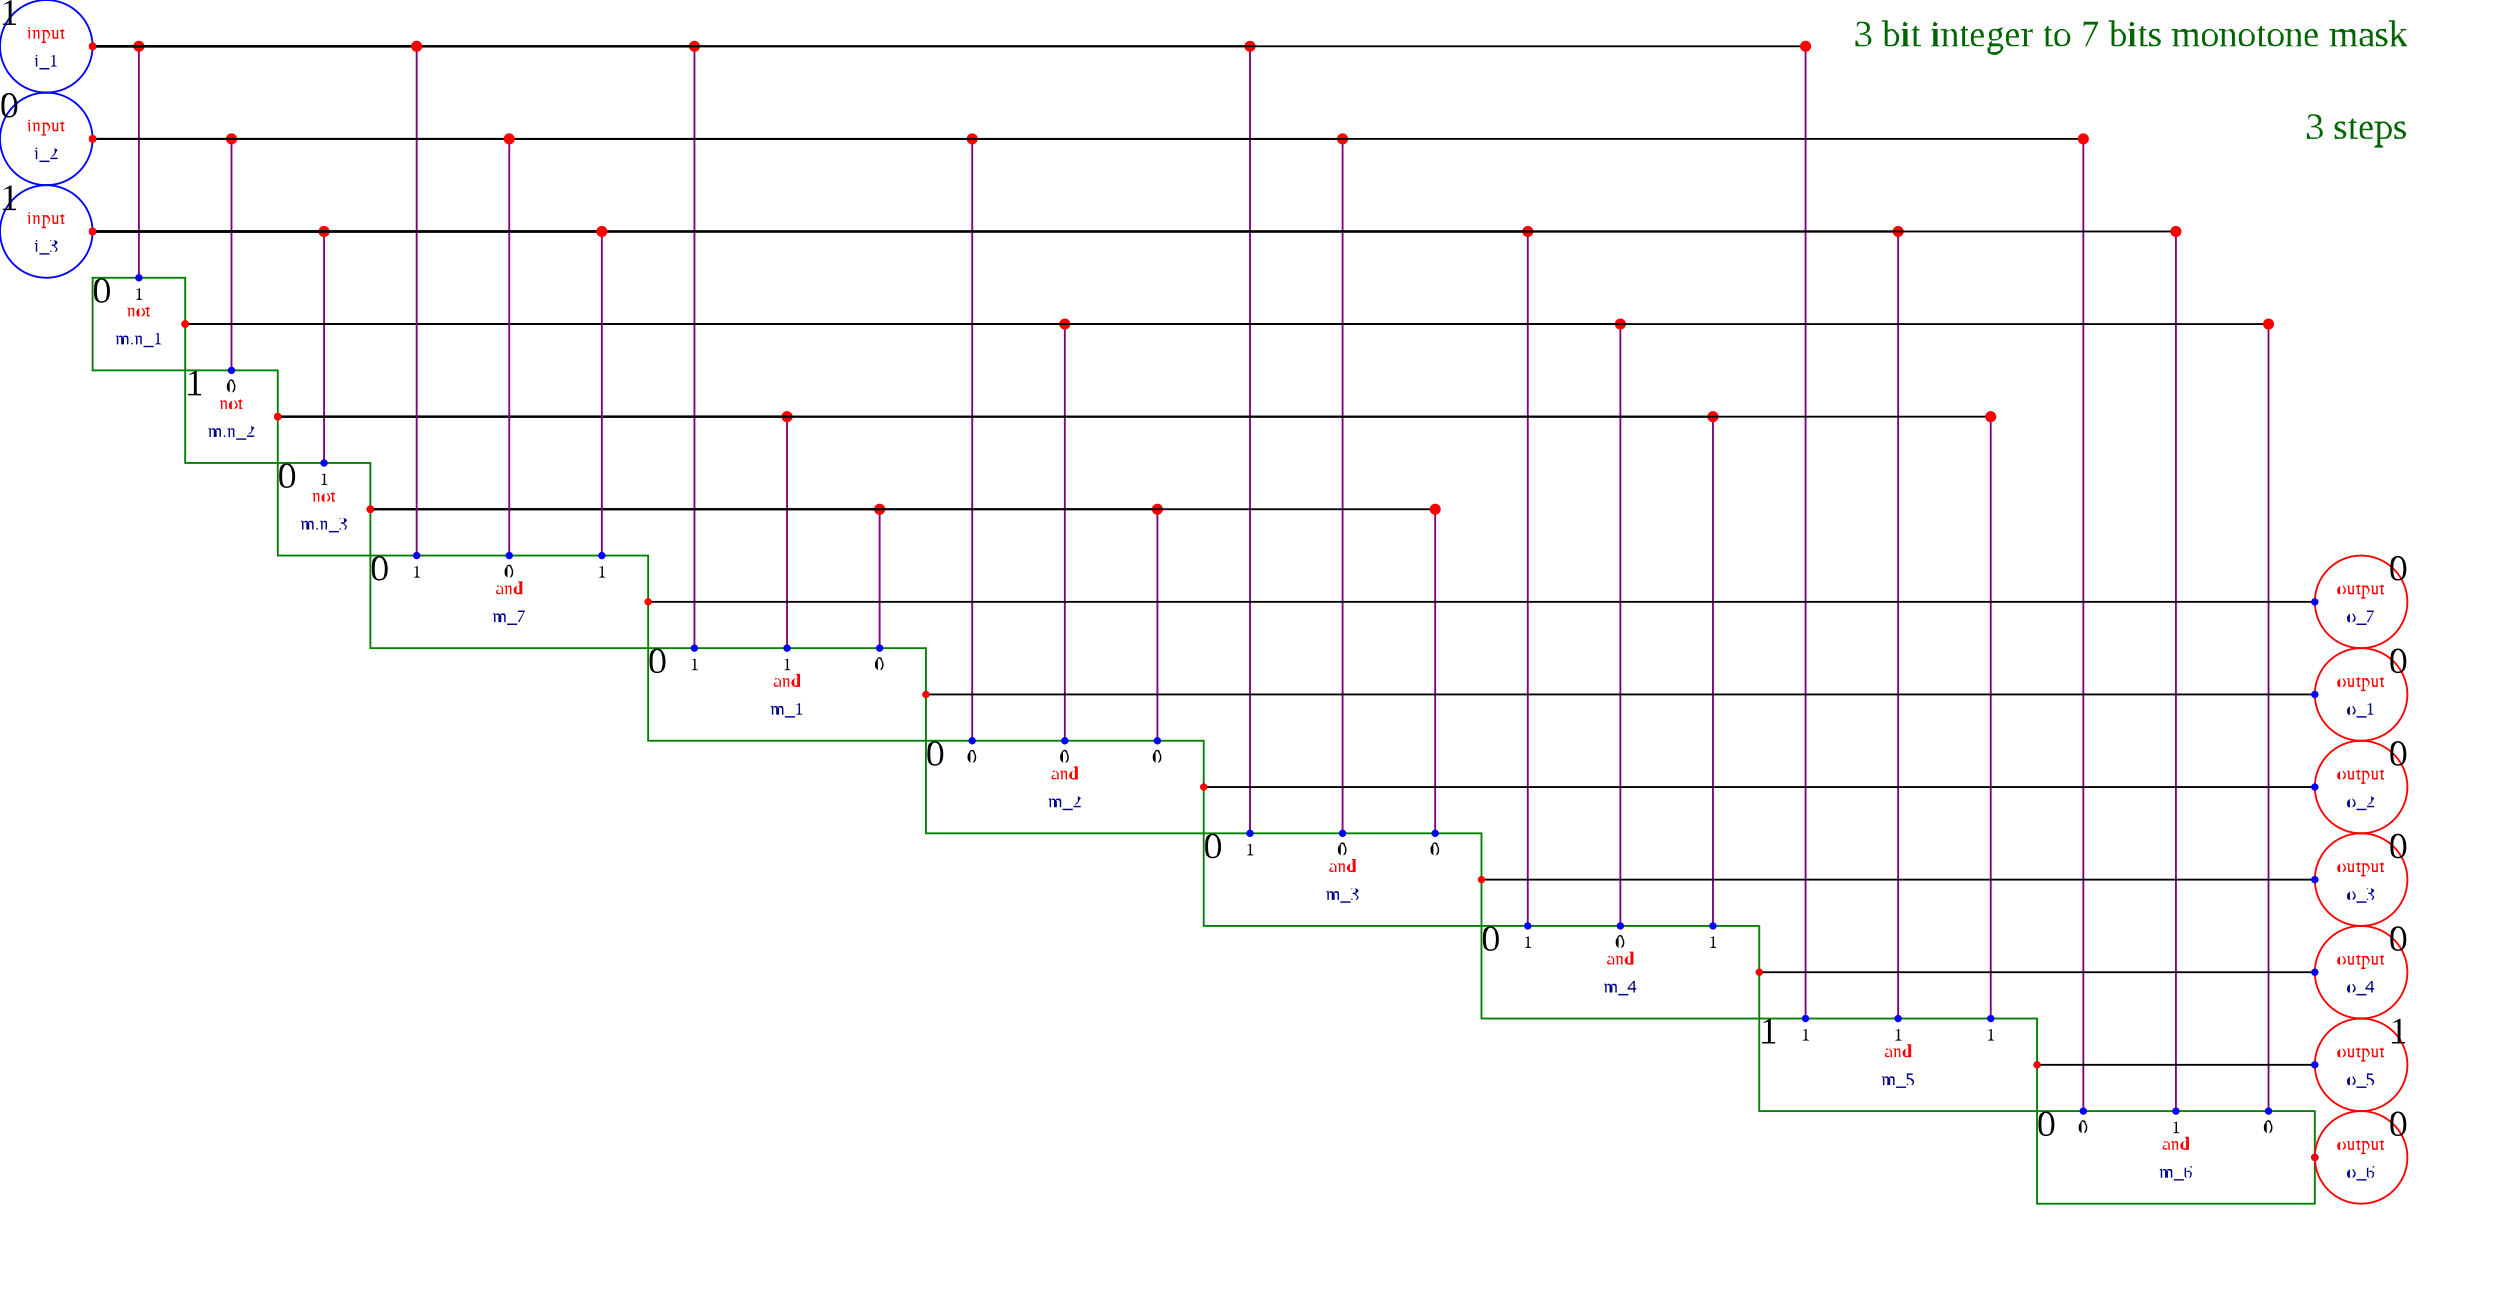
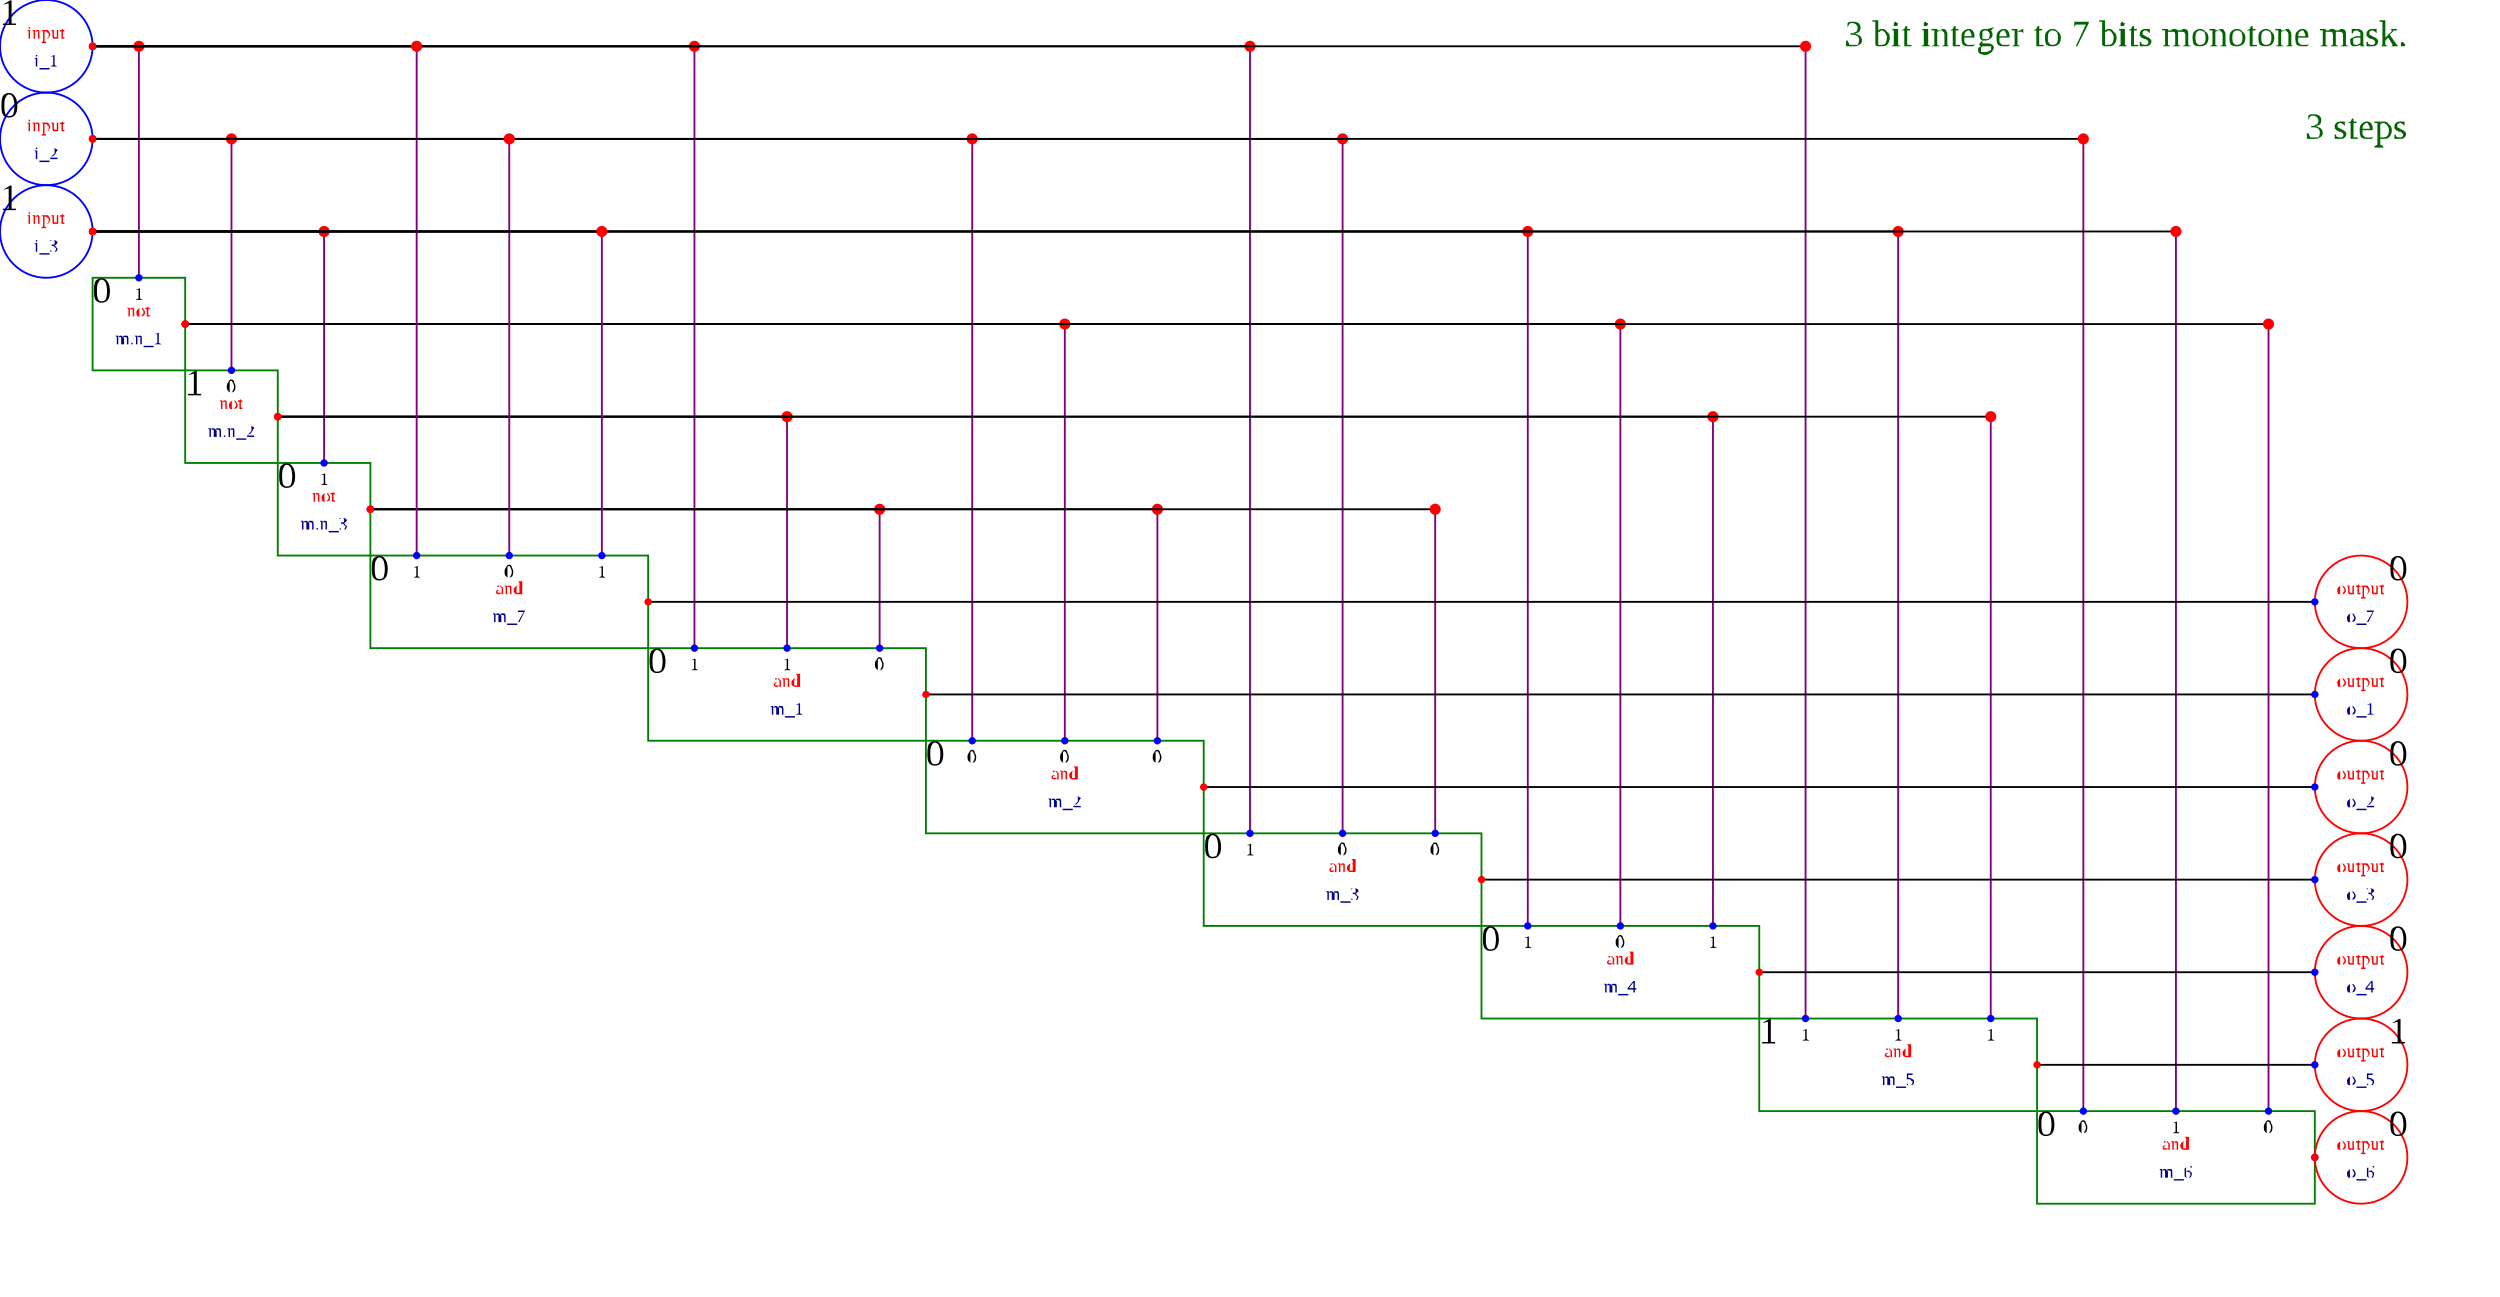
<svg xmlns="http://www.w3.org/2000/svg" height="100%" viewBox="0 0 27 14" width="100%">
-   <text fill="darkGreen" font-size="0.4" stroke-width="0.04" text-anchor="end" x="26" y="0.5">3 bit integer to 7 bits monotone mask</text>
+   <text fill="darkGreen" font-size="0.4" stroke-width="0.04" text-anchor="end" x="26" y="0.5">3 bit integer to 7 bits monotone mask.
+ </text>
  <text fill="darkGreen" font-size="0.4" stroke-width="0.04" text-anchor="end" x="26" y="1.5">3 steps</text>
  <circle cx="0.5" cy="0.5" fill="transparent" font-size="0.2" r="0.5" stroke="blue" stroke-width="0.02" />
  <text dominant-baseline="hanging" fill="black" font-size="0.4" stroke-width="0.04" text-anchor="start" x="0" y="0">1</text>
  <text dominant-baseline="auto" fill="red" font-size="0.2" stroke-width="0.02" text-anchor="middle" x="0.5" y="0.417">input</text>
  <text dominant-baseline="hanging" fill="darkblue" font-size="0.2" stroke-width="0.02" text-anchor="middle" x="0.5" y="0.583">i_1</text>
  <circle cx="0.5" cy="1.5" fill="transparent" font-size="0.2" r="0.5" stroke="blue" stroke-width="0.02" />
  <text dominant-baseline="hanging" fill="black" font-size="0.4" stroke-width="0.04" text-anchor="start" x="0" y="1">0</text>
  <text dominant-baseline="auto" fill="red" font-size="0.2" stroke-width="0.02" text-anchor="middle" x="0.5" y="1.417">input</text>
  <text dominant-baseline="hanging" fill="darkblue" font-size="0.2" stroke-width="0.02" text-anchor="middle" x="0.5" y="1.583">i_2</text>
  <circle cx="0.5" cy="2.5" fill="transparent" font-size="0.2" r="0.5" stroke="blue" stroke-width="0.02" />
  <text dominant-baseline="hanging" fill="black" font-size="0.4" stroke-width="0.04" text-anchor="start" x="0" y="2">1</text>
  <text dominant-baseline="auto" fill="red" font-size="0.2" stroke-width="0.02" text-anchor="middle" x="0.5" y="2.417">input</text>
  <text dominant-baseline="hanging" fill="darkblue" font-size="0.2" stroke-width="0.02" text-anchor="middle" x="0.5" y="2.583">i_3</text>
  <rect fill="transparent" font-size="0.2" height="1" stroke="green" stroke-width="0.02" width="1" x="1" y="3" />
  <text dominant-baseline="hanging" fill="black" font-size="0.4" stroke-width="0.04" text-anchor="start" x="1" y="3">0</text>
  <text dominant-baseline="auto" fill="red" font-size="0.2" stroke-width="0.02" text-anchor="middle" x="1.5" y="3.417">not</text>
  <text dominant-baseline="hanging" fill="darkblue" font-size="0.2" stroke-width="0.02" text-anchor="middle" x="1.5" y="3.583">m.n_1</text>
  <line font-size="0.2" stroke="black" stroke-width="0.02" x1="1" x2="1.5" y1="0.5" y2="0.5" />
  <line font-size="0.2" stroke="purple" stroke-width="0.02" x1="1.5" x2="1.5" y1="0.5" y2="3" />
  <circle cx="1.5" cy="0.5" fill="red" font-size="0.2" r="0.06" stroke-width="0.02" />
  <circle cx="1.5" cy="3" fill="blue" font-size="0.2" r="0.04" stroke-width="0.02" />
  <circle cx="1" cy="0.5" fill="red" font-size="0.2" r="0.04" stroke-width="0.02" />
  <text dominant-baseline="hanging" fill="black" font-size="0.2" stroke-width="0.02" text-anchor="middle" x="1.5" y="3.1">1</text>
  <rect fill="transparent" font-size="0.2" height="1" stroke="green" stroke-width="0.02" width="1" x="2" y="4" />
  <text dominant-baseline="hanging" fill="black" font-size="0.4" stroke-width="0.04" text-anchor="start" x="2" y="4">1</text>
  <text dominant-baseline="auto" fill="red" font-size="0.2" stroke-width="0.02" text-anchor="middle" x="2.5" y="4.417">not</text>
  <text dominant-baseline="hanging" fill="darkblue" font-size="0.2" stroke-width="0.02" text-anchor="middle" x="2.5" y="4.583">m.n_2</text>
  <line font-size="0.2" stroke="black" stroke-width="0.02" x1="1" x2="2.5" y1="1.5" y2="1.5" />
  <line font-size="0.2" stroke="purple" stroke-width="0.02" x1="2.5" x2="2.5" y1="1.5" y2="4" />
  <circle cx="2.5" cy="1.5" fill="red" font-size="0.2" r="0.06" stroke-width="0.02" />
  <circle cx="2.5" cy="4" fill="blue" font-size="0.2" r="0.04" stroke-width="0.02" />
  <circle cx="1" cy="1.5" fill="red" font-size="0.2" r="0.04" stroke-width="0.02" />
  <text dominant-baseline="hanging" fill="black" font-size="0.2" stroke-width="0.02" text-anchor="middle" x="2.5" y="4.1">0</text>
  <rect fill="transparent" font-size="0.2" height="1" stroke="green" stroke-width="0.02" width="1" x="3" y="5" />
  <text dominant-baseline="hanging" fill="black" font-size="0.4" stroke-width="0.04" text-anchor="start" x="3" y="5">0</text>
  <text dominant-baseline="auto" fill="red" font-size="0.2" stroke-width="0.02" text-anchor="middle" x="3.5" y="5.417">not</text>
  <text dominant-baseline="hanging" fill="darkblue" font-size="0.2" stroke-width="0.02" text-anchor="middle" x="3.5" y="5.583">m.n_3</text>
  <line font-size="0.2" stroke="black" stroke-width="0.02" x1="1" x2="3.5" y1="2.5" y2="2.5" />
  <line font-size="0.2" stroke="purple" stroke-width="0.02" x1="3.5" x2="3.5" y1="2.5" y2="5" />
  <circle cx="3.5" cy="2.5" fill="red" font-size="0.2" r="0.06" stroke-width="0.02" />
  <circle cx="3.5" cy="5" fill="blue" font-size="0.2" r="0.04" stroke-width="0.02" />
  <circle cx="1" cy="2.5" fill="red" font-size="0.2" r="0.04" stroke-width="0.02" />
  <text dominant-baseline="hanging" fill="black" font-size="0.2" stroke-width="0.02" text-anchor="middle" x="3.5" y="5.1">1</text>
  <rect fill="transparent" font-size="0.2" height="1" stroke="green" stroke-width="0.02" width="3" x="7" y="7" />
  <text dominant-baseline="hanging" fill="black" font-size="0.4" stroke-width="0.04" text-anchor="start" x="7" y="7">0</text>
  <text dominant-baseline="auto" fill="red" font-size="0.2" stroke-width="0.02" text-anchor="middle" x="8.5" y="7.417">and</text>
  <text dominant-baseline="hanging" fill="darkblue" font-size="0.2" stroke-width="0.02" text-anchor="middle" x="8.5" y="7.583">m_1</text>
  <line font-size="0.2" stroke="black" stroke-width="0.02" x1="1" x2="7.5" y1="0.5" y2="0.5" />
  <line font-size="0.2" stroke="purple" stroke-width="0.02" x1="7.5" x2="7.5" y1="0.5" y2="7" />
  <circle cx="7.5" cy="0.5" fill="red" font-size="0.2" r="0.06" stroke-width="0.02" />
  <circle cx="7.5" cy="7" fill="blue" font-size="0.2" r="0.04" stroke-width="0.02" />
  <circle cx="1" cy="0.5" fill="red" font-size="0.2" r="0.04" stroke-width="0.02" />
  <text dominant-baseline="hanging" fill="black" font-size="0.2" stroke-width="0.02" text-anchor="middle" x="7.5" y="7.1">1</text>
  <line font-size="0.2" stroke="black" stroke-width="0.02" x1="3" x2="8.5" y1="4.5" y2="4.5" />
  <line font-size="0.2" stroke="purple" stroke-width="0.02" x1="8.5" x2="8.5" y1="4.5" y2="7" />
  <circle cx="8.5" cy="4.5" fill="red" font-size="0.2" r="0.06" stroke-width="0.02" />
  <circle cx="8.5" cy="7" fill="blue" font-size="0.2" r="0.04" stroke-width="0.02" />
  <circle cx="3" cy="4.5" fill="red" font-size="0.2" r="0.04" stroke-width="0.02" />
  <text dominant-baseline="hanging" fill="black" font-size="0.2" stroke-width="0.02" text-anchor="middle" x="8.5" y="7.1">1</text>
  <line font-size="0.2" stroke="black" stroke-width="0.02" x1="4" x2="9.5" y1="5.5" y2="5.5" />
  <line font-size="0.2" stroke="purple" stroke-width="0.02" x1="9.5" x2="9.5" y1="5.5" y2="7" />
  <circle cx="9.5" cy="5.5" fill="red" font-size="0.2" r="0.06" stroke-width="0.02" />
  <circle cx="9.5" cy="7" fill="blue" font-size="0.2" r="0.04" stroke-width="0.02" />
  <circle cx="4" cy="5.5" fill="red" font-size="0.2" r="0.04" stroke-width="0.02" />
  <text dominant-baseline="hanging" fill="black" font-size="0.2" stroke-width="0.02" text-anchor="middle" x="9.5" y="7.1">0</text>
  <rect fill="transparent" font-size="0.2" height="1" stroke="green" stroke-width="0.02" width="3" x="10" y="8" />
  <text dominant-baseline="hanging" fill="black" font-size="0.4" stroke-width="0.04" text-anchor="start" x="10" y="8">0</text>
  <text dominant-baseline="auto" fill="red" font-size="0.2" stroke-width="0.02" text-anchor="middle" x="11.5" y="8.417">and</text>
  <text dominant-baseline="hanging" fill="darkblue" font-size="0.2" stroke-width="0.02" text-anchor="middle" x="11.5" y="8.583">m_2</text>
  <line font-size="0.2" stroke="black" stroke-width="0.02" x1="1" x2="10.5" y1="1.5" y2="1.5" />
  <line font-size="0.2" stroke="purple" stroke-width="0.02" x1="10.5" x2="10.5" y1="1.5" y2="8" />
  <circle cx="10.5" cy="1.5" fill="red" font-size="0.2" r="0.06" stroke-width="0.02" />
  <circle cx="10.5" cy="8" fill="blue" font-size="0.2" r="0.04" stroke-width="0.02" />
  <circle cx="1" cy="1.5" fill="red" font-size="0.2" r="0.04" stroke-width="0.02" />
  <text dominant-baseline="hanging" fill="black" font-size="0.2" stroke-width="0.02" text-anchor="middle" x="10.5" y="8.1">0</text>
  <line font-size="0.2" stroke="black" stroke-width="0.02" x1="2" x2="11.5" y1="3.5" y2="3.5" />
  <line font-size="0.2" stroke="purple" stroke-width="0.02" x1="11.5" x2="11.5" y1="3.5" y2="8" />
  <circle cx="11.5" cy="3.5" fill="red" font-size="0.2" r="0.06" stroke-width="0.02" />
  <circle cx="11.5" cy="8" fill="blue" font-size="0.2" r="0.04" stroke-width="0.02" />
  <circle cx="2" cy="3.5" fill="red" font-size="0.2" r="0.04" stroke-width="0.02" />
  <text dominant-baseline="hanging" fill="black" font-size="0.2" stroke-width="0.02" text-anchor="middle" x="11.5" y="8.1">0</text>
  <line font-size="0.2" stroke="black" stroke-width="0.02" x1="4" x2="12.5" y1="5.5" y2="5.5" />
  <line font-size="0.2" stroke="purple" stroke-width="0.02" x1="12.5" x2="12.5" y1="5.5" y2="8" />
  <circle cx="12.5" cy="5.5" fill="red" font-size="0.2" r="0.06" stroke-width="0.02" />
  <circle cx="12.5" cy="8" fill="blue" font-size="0.2" r="0.04" stroke-width="0.02" />
  <circle cx="4" cy="5.5" fill="red" font-size="0.2" r="0.04" stroke-width="0.02" />
  <text dominant-baseline="hanging" fill="black" font-size="0.2" stroke-width="0.02" text-anchor="middle" x="12.5" y="8.1">0</text>
  <rect fill="transparent" font-size="0.2" height="1" stroke="green" stroke-width="0.02" width="3" x="13" y="9" />
  <text dominant-baseline="hanging" fill="black" font-size="0.4" stroke-width="0.04" text-anchor="start" x="13" y="9">0</text>
  <text dominant-baseline="auto" fill="red" font-size="0.2" stroke-width="0.02" text-anchor="middle" x="14.5" y="9.417">and</text>
  <text dominant-baseline="hanging" fill="darkblue" font-size="0.2" stroke-width="0.02" text-anchor="middle" x="14.5" y="9.583">m_3</text>
  <line font-size="0.2" stroke="black" stroke-width="0.02" x1="1" x2="13.5" y1="0.5" y2="0.5" />
  <line font-size="0.2" stroke="purple" stroke-width="0.02" x1="13.5" x2="13.5" y1="0.5" y2="9" />
  <circle cx="13.5" cy="0.5" fill="red" font-size="0.2" r="0.06" stroke-width="0.02" />
  <circle cx="13.5" cy="9" fill="blue" font-size="0.2" r="0.04" stroke-width="0.02" />
  <circle cx="1" cy="0.5" fill="red" font-size="0.2" r="0.04" stroke-width="0.02" />
  <text dominant-baseline="hanging" fill="black" font-size="0.2" stroke-width="0.02" text-anchor="middle" x="13.5" y="9.1">1</text>
  <line font-size="0.2" stroke="black" stroke-width="0.02" x1="1" x2="14.5" y1="1.5" y2="1.5" />
  <line font-size="0.2" stroke="purple" stroke-width="0.02" x1="14.5" x2="14.5" y1="1.5" y2="9" />
  <circle cx="14.5" cy="1.5" fill="red" font-size="0.2" r="0.06" stroke-width="0.02" />
  <circle cx="14.5" cy="9" fill="blue" font-size="0.2" r="0.04" stroke-width="0.02" />
  <circle cx="1" cy="1.5" fill="red" font-size="0.2" r="0.04" stroke-width="0.02" />
  <text dominant-baseline="hanging" fill="black" font-size="0.2" stroke-width="0.02" text-anchor="middle" x="14.5" y="9.1">0</text>
  <line font-size="0.2" stroke="black" stroke-width="0.02" x1="4" x2="15.5" y1="5.5" y2="5.5" />
  <line font-size="0.2" stroke="purple" stroke-width="0.02" x1="15.5" x2="15.5" y1="5.5" y2="9" />
  <circle cx="15.5" cy="5.5" fill="red" font-size="0.2" r="0.06" stroke-width="0.02" />
  <circle cx="15.5" cy="9" fill="blue" font-size="0.2" r="0.04" stroke-width="0.02" />
  <circle cx="4" cy="5.5" fill="red" font-size="0.2" r="0.04" stroke-width="0.02" />
  <text dominant-baseline="hanging" fill="black" font-size="0.2" stroke-width="0.02" text-anchor="middle" x="15.5" y="9.1">0</text>
  <rect fill="transparent" font-size="0.2" height="1" stroke="green" stroke-width="0.02" width="3" x="16" y="10" />
  <text dominant-baseline="hanging" fill="black" font-size="0.4" stroke-width="0.04" text-anchor="start" x="16" y="10">0</text>
  <text dominant-baseline="auto" fill="red" font-size="0.2" stroke-width="0.02" text-anchor="middle" x="17.5" y="10.417">and</text>
  <text dominant-baseline="hanging" fill="darkblue" font-size="0.2" stroke-width="0.02" text-anchor="middle" x="17.5" y="10.583">m_4</text>
  <line font-size="0.2" stroke="black" stroke-width="0.02" x1="1" x2="16.5" y1="2.5" y2="2.5" />
  <line font-size="0.2" stroke="purple" stroke-width="0.02" x1="16.5" x2="16.5" y1="2.5" y2="10" />
  <circle cx="16.5" cy="2.5" fill="red" font-size="0.2" r="0.06" stroke-width="0.02" />
  <circle cx="16.5" cy="10" fill="blue" font-size="0.2" r="0.04" stroke-width="0.02" />
  <circle cx="1" cy="2.5" fill="red" font-size="0.2" r="0.04" stroke-width="0.02" />
  <text dominant-baseline="hanging" fill="black" font-size="0.2" stroke-width="0.02" text-anchor="middle" x="16.5" y="10.1">1</text>
  <line font-size="0.2" stroke="black" stroke-width="0.02" x1="2" x2="17.5" y1="3.5" y2="3.5" />
  <line font-size="0.2" stroke="purple" stroke-width="0.02" x1="17.5" x2="17.5" y1="3.5" y2="10" />
  <circle cx="17.5" cy="3.5" fill="red" font-size="0.2" r="0.06" stroke-width="0.02" />
  <circle cx="17.5" cy="10" fill="blue" font-size="0.2" r="0.04" stroke-width="0.02" />
  <circle cx="2" cy="3.5" fill="red" font-size="0.2" r="0.04" stroke-width="0.02" />
  <text dominant-baseline="hanging" fill="black" font-size="0.2" stroke-width="0.02" text-anchor="middle" x="17.5" y="10.1">0</text>
  <line font-size="0.2" stroke="black" stroke-width="0.02" x1="3" x2="18.5" y1="4.5" y2="4.5" />
  <line font-size="0.2" stroke="purple" stroke-width="0.02" x1="18.5" x2="18.5" y1="4.5" y2="10" />
  <circle cx="18.5" cy="4.5" fill="red" font-size="0.2" r="0.06" stroke-width="0.02" />
  <circle cx="18.5" cy="10" fill="blue" font-size="0.2" r="0.04" stroke-width="0.02" />
  <circle cx="3" cy="4.5" fill="red" font-size="0.2" r="0.04" stroke-width="0.02" />
  <text dominant-baseline="hanging" fill="black" font-size="0.2" stroke-width="0.02" text-anchor="middle" x="18.5" y="10.1">1</text>
  <rect fill="transparent" font-size="0.2" height="1" stroke="green" stroke-width="0.02" width="3" x="19" y="11" />
  <text dominant-baseline="hanging" fill="black" font-size="0.4" stroke-width="0.04" text-anchor="start" x="19" y="11">1</text>
  <text dominant-baseline="auto" fill="red" font-size="0.2" stroke-width="0.02" text-anchor="middle" x="20.5" y="11.417">and</text>
  <text dominant-baseline="hanging" fill="darkblue" font-size="0.2" stroke-width="0.02" text-anchor="middle" x="20.5" y="11.583">m_5</text>
  <line font-size="0.2" stroke="black" stroke-width="0.02" x1="1" x2="19.5" y1="0.5" y2="0.5" />
  <line font-size="0.2" stroke="purple" stroke-width="0.02" x1="19.5" x2="19.5" y1="0.5" y2="11" />
  <circle cx="19.5" cy="0.5" fill="red" font-size="0.2" r="0.06" stroke-width="0.02" />
  <circle cx="19.5" cy="11" fill="blue" font-size="0.2" r="0.04" stroke-width="0.02" />
  <circle cx="1" cy="0.5" fill="red" font-size="0.2" r="0.04" stroke-width="0.02" />
  <text dominant-baseline="hanging" fill="black" font-size="0.2" stroke-width="0.02" text-anchor="middle" x="19.5" y="11.1">1</text>
  <line font-size="0.2" stroke="black" stroke-width="0.02" x1="1" x2="20.5" y1="2.5" y2="2.5" />
  <line font-size="0.2" stroke="purple" stroke-width="0.02" x1="20.5" x2="20.5" y1="2.5" y2="11" />
  <circle cx="20.5" cy="2.5" fill="red" font-size="0.2" r="0.06" stroke-width="0.02" />
  <circle cx="20.5" cy="11" fill="blue" font-size="0.2" r="0.04" stroke-width="0.02" />
  <circle cx="1" cy="2.5" fill="red" font-size="0.2" r="0.04" stroke-width="0.02" />
  <text dominant-baseline="hanging" fill="black" font-size="0.2" stroke-width="0.02" text-anchor="middle" x="20.5" y="11.1">1</text>
  <line font-size="0.2" stroke="black" stroke-width="0.02" x1="3" x2="21.5" y1="4.5" y2="4.5" />
  <line font-size="0.2" stroke="purple" stroke-width="0.02" x1="21.5" x2="21.5" y1="4.5" y2="11" />
  <circle cx="21.5" cy="4.5" fill="red" font-size="0.2" r="0.06" stroke-width="0.02" />
  <circle cx="21.5" cy="11" fill="blue" font-size="0.2" r="0.04" stroke-width="0.02" />
  <circle cx="3" cy="4.5" fill="red" font-size="0.2" r="0.04" stroke-width="0.02" />
  <text dominant-baseline="hanging" fill="black" font-size="0.2" stroke-width="0.02" text-anchor="middle" x="21.5" y="11.1">1</text>
  <rect fill="transparent" font-size="0.2" height="1" stroke="green" stroke-width="0.02" width="3" x="22" y="12" />
  <text dominant-baseline="hanging" fill="black" font-size="0.4" stroke-width="0.04" text-anchor="start" x="22" y="12">0</text>
  <text dominant-baseline="auto" fill="red" font-size="0.2" stroke-width="0.02" text-anchor="middle" x="23.5" y="12.417">and</text>
  <text dominant-baseline="hanging" fill="darkblue" font-size="0.2" stroke-width="0.02" text-anchor="middle" x="23.5" y="12.583">m_6</text>
  <line font-size="0.2" stroke="black" stroke-width="0.02" x1="1" x2="22.5" y1="1.5" y2="1.5" />
  <line font-size="0.2" stroke="purple" stroke-width="0.02" x1="22.5" x2="22.5" y1="1.5" y2="12" />
  <circle cx="22.5" cy="1.5" fill="red" font-size="0.2" r="0.06" stroke-width="0.02" />
  <circle cx="22.5" cy="12" fill="blue" font-size="0.2" r="0.04" stroke-width="0.02" />
  <circle cx="1" cy="1.5" fill="red" font-size="0.2" r="0.04" stroke-width="0.02" />
  <text dominant-baseline="hanging" fill="black" font-size="0.2" stroke-width="0.02" text-anchor="middle" x="22.5" y="12.1">0</text>
  <line font-size="0.2" stroke="black" stroke-width="0.02" x1="1" x2="23.5" y1="2.5" y2="2.5" />
  <line font-size="0.2" stroke="purple" stroke-width="0.02" x1="23.5" x2="23.5" y1="2.5" y2="12" />
  <circle cx="23.5" cy="2.5" fill="red" font-size="0.2" r="0.06" stroke-width="0.02" />
  <circle cx="23.5" cy="12" fill="blue" font-size="0.2" r="0.04" stroke-width="0.02" />
  <circle cx="1" cy="2.5" fill="red" font-size="0.2" r="0.04" stroke-width="0.02" />
  <text dominant-baseline="hanging" fill="black" font-size="0.2" stroke-width="0.02" text-anchor="middle" x="23.5" y="12.1">1</text>
  <line font-size="0.2" stroke="black" stroke-width="0.02" x1="2" x2="24.5" y1="3.5" y2="3.5" />
  <line font-size="0.2" stroke="purple" stroke-width="0.02" x1="24.5" x2="24.5" y1="3.5" y2="12" />
  <circle cx="24.5" cy="3.5" fill="red" font-size="0.2" r="0.06" stroke-width="0.02" />
  <circle cx="24.5" cy="12" fill="blue" font-size="0.2" r="0.04" stroke-width="0.02" />
  <circle cx="2" cy="3.5" fill="red" font-size="0.2" r="0.04" stroke-width="0.02" />
  <text dominant-baseline="hanging" fill="black" font-size="0.2" stroke-width="0.02" text-anchor="middle" x="24.5" y="12.1">0</text>
  <rect fill="transparent" font-size="0.2" height="1" stroke="green" stroke-width="0.02" width="3" x="4" y="6" />
  <text dominant-baseline="hanging" fill="black" font-size="0.4" stroke-width="0.04" text-anchor="start" x="4" y="6">0</text>
  <text dominant-baseline="auto" fill="red" font-size="0.2" stroke-width="0.02" text-anchor="middle" x="5.5" y="6.417">and</text>
  <text dominant-baseline="hanging" fill="darkblue" font-size="0.2" stroke-width="0.02" text-anchor="middle" x="5.5" y="6.583">m_7</text>
  <line font-size="0.2" stroke="black" stroke-width="0.02" x1="1" x2="4.5" y1="0.5" y2="0.5" />
  <line font-size="0.2" stroke="purple" stroke-width="0.02" x1="4.5" x2="4.5" y1="0.5" y2="6" />
  <circle cx="4.5" cy="0.5" fill="red" font-size="0.2" r="0.06" stroke-width="0.02" />
  <circle cx="4.5" cy="6" fill="blue" font-size="0.2" r="0.04" stroke-width="0.02" />
  <circle cx="1" cy="0.5" fill="red" font-size="0.2" r="0.04" stroke-width="0.02" />
  <text dominant-baseline="hanging" fill="black" font-size="0.2" stroke-width="0.02" text-anchor="middle" x="4.5" y="6.1">1</text>
  <line font-size="0.2" stroke="black" stroke-width="0.02" x1="1" x2="5.5" y1="1.5" y2="1.5" />
  <line font-size="0.2" stroke="purple" stroke-width="0.02" x1="5.5" x2="5.5" y1="1.5" y2="6" />
  <circle cx="5.5" cy="1.5" fill="red" font-size="0.2" r="0.06" stroke-width="0.02" />
  <circle cx="5.5" cy="6" fill="blue" font-size="0.2" r="0.04" stroke-width="0.02" />
  <circle cx="1" cy="1.5" fill="red" font-size="0.2" r="0.04" stroke-width="0.02" />
  <text dominant-baseline="hanging" fill="black" font-size="0.2" stroke-width="0.02" text-anchor="middle" x="5.5" y="6.1">0</text>
  <line font-size="0.2" stroke="black" stroke-width="0.02" x1="1" x2="6.5" y1="2.5" y2="2.5" />
  <line font-size="0.2" stroke="purple" stroke-width="0.02" x1="6.5" x2="6.5" y1="2.5" y2="6" />
  <circle cx="6.5" cy="2.5" fill="red" font-size="0.2" r="0.06" stroke-width="0.02" />
  <circle cx="6.5" cy="6" fill="blue" font-size="0.2" r="0.04" stroke-width="0.02" />
  <circle cx="1" cy="2.5" fill="red" font-size="0.2" r="0.04" stroke-width="0.02" />
  <text dominant-baseline="hanging" fill="black" font-size="0.2" stroke-width="0.02" text-anchor="middle" x="6.5" y="6.1">1</text>
  <circle cx="25.5" cy="7.5" fill="transparent" font-size="0.2" r="0.5" stroke="red" stroke-width="0.02" />
  <text dominant-baseline="hanging" fill="black" font-size="0.4" stroke-width="0.04" text-anchor="end" x="26" y="7">0</text>
  <text dominant-baseline="auto" fill="red" font-size="0.2" stroke-width="0.02" text-anchor="middle" x="25.5" y="7.417">output</text>
  <text dominant-baseline="hanging" fill="darkblue" font-size="0.2" stroke-width="0.02" text-anchor="middle" x="25.5" y="7.583">o_1</text>
  <line font-size="0.2" stroke="black" stroke-width="0.02" x1="10" x2="25" y1="7.5" y2="7.5" />
  <circle cx="25" cy="7.5" fill="blue" font-size="0.2" r="0.04" stroke-width="0.02" />
  <circle cx="10" cy="7.5" fill="red" font-size="0.2" r="0.04" stroke-width="0.02" />
  <circle cx="25.5" cy="8.5" fill="transparent" font-size="0.2" r="0.5" stroke="red" stroke-width="0.02" />
  <text dominant-baseline="hanging" fill="black" font-size="0.4" stroke-width="0.04" text-anchor="end" x="26" y="8">0</text>
  <text dominant-baseline="auto" fill="red" font-size="0.2" stroke-width="0.02" text-anchor="middle" x="25.5" y="8.417">output</text>
  <text dominant-baseline="hanging" fill="darkblue" font-size="0.2" stroke-width="0.02" text-anchor="middle" x="25.5" y="8.583">o_2</text>
  <line font-size="0.2" stroke="black" stroke-width="0.02" x1="13" x2="25" y1="8.5" y2="8.5" />
  <circle cx="25" cy="8.5" fill="blue" font-size="0.2" r="0.04" stroke-width="0.02" />
  <circle cx="13" cy="8.5" fill="red" font-size="0.2" r="0.04" stroke-width="0.02" />
  <circle cx="25.5" cy="9.5" fill="transparent" font-size="0.2" r="0.5" stroke="red" stroke-width="0.02" />
  <text dominant-baseline="hanging" fill="black" font-size="0.4" stroke-width="0.04" text-anchor="end" x="26" y="9">0</text>
  <text dominant-baseline="auto" fill="red" font-size="0.2" stroke-width="0.02" text-anchor="middle" x="25.5" y="9.417">output</text>
  <text dominant-baseline="hanging" fill="darkblue" font-size="0.2" stroke-width="0.02" text-anchor="middle" x="25.5" y="9.583">o_3</text>
  <line font-size="0.2" stroke="black" stroke-width="0.02" x1="16" x2="25" y1="9.5" y2="9.5" />
  <circle cx="25" cy="9.5" fill="blue" font-size="0.2" r="0.04" stroke-width="0.02" />
  <circle cx="16" cy="9.5" fill="red" font-size="0.2" r="0.04" stroke-width="0.02" />
  <circle cx="25.5" cy="10.5" fill="transparent" font-size="0.2" r="0.5" stroke="red" stroke-width="0.02" />
  <text dominant-baseline="hanging" fill="black" font-size="0.4" stroke-width="0.04" text-anchor="end" x="26" y="10">0</text>
  <text dominant-baseline="auto" fill="red" font-size="0.2" stroke-width="0.02" text-anchor="middle" x="25.5" y="10.417">output</text>
  <text dominant-baseline="hanging" fill="darkblue" font-size="0.2" stroke-width="0.02" text-anchor="middle" x="25.5" y="10.583">o_4</text>
  <line font-size="0.2" stroke="black" stroke-width="0.02" x1="19" x2="25" y1="10.5" y2="10.5" />
  <circle cx="25" cy="10.5" fill="blue" font-size="0.2" r="0.04" stroke-width="0.02" />
  <circle cx="19" cy="10.5" fill="red" font-size="0.2" r="0.04" stroke-width="0.02" />
  <circle cx="25.5" cy="11.5" fill="transparent" font-size="0.2" r="0.5" stroke="red" stroke-width="0.02" />
  <text dominant-baseline="hanging" fill="black" font-size="0.4" stroke-width="0.04" text-anchor="end" x="26" y="11">1</text>
  <text dominant-baseline="auto" fill="red" font-size="0.2" stroke-width="0.02" text-anchor="middle" x="25.5" y="11.417">output</text>
  <text dominant-baseline="hanging" fill="darkblue" font-size="0.2" stroke-width="0.02" text-anchor="middle" x="25.5" y="11.583">o_5</text>
  <line font-size="0.2" stroke="black" stroke-width="0.02" x1="22" x2="25" y1="11.5" y2="11.5" />
  <circle cx="25" cy="11.5" fill="blue" font-size="0.2" r="0.04" stroke-width="0.02" />
  <circle cx="22" cy="11.5" fill="red" font-size="0.2" r="0.04" stroke-width="0.02" />
  <circle cx="25.5" cy="12.5" fill="transparent" font-size="0.2" r="0.5" stroke="red" stroke-width="0.02" />
  <text dominant-baseline="hanging" fill="black" font-size="0.4" stroke-width="0.04" text-anchor="end" x="26" y="12">0</text>
  <text dominant-baseline="auto" fill="red" font-size="0.2" stroke-width="0.02" text-anchor="middle" x="25.5" y="12.417">output</text>
  <text dominant-baseline="hanging" fill="darkblue" font-size="0.2" stroke-width="0.02" text-anchor="middle" x="25.5" y="12.583">o_6</text>
  <line font-size="0.2" stroke="black" stroke-width="0.02" x1="25" x2="25" y1="12.5" y2="12.5" />
  <circle cx="25" cy="12.5" fill="blue" font-size="0.2" r="0.04" stroke-width="0.02" />
  <circle cx="25" cy="12.5" fill="red" font-size="0.2" r="0.04" stroke-width="0.02" />
  <circle cx="25.5" cy="6.5" fill="transparent" font-size="0.2" r="0.5" stroke="red" stroke-width="0.02" />
  <text dominant-baseline="hanging" fill="black" font-size="0.4" stroke-width="0.04" text-anchor="end" x="26" y="6">0</text>
  <text dominant-baseline="auto" fill="red" font-size="0.2" stroke-width="0.02" text-anchor="middle" x="25.5" y="6.417">output</text>
  <text dominant-baseline="hanging" fill="darkblue" font-size="0.2" stroke-width="0.02" text-anchor="middle" x="25.5" y="6.583">o_7</text>
  <line font-size="0.2" stroke="black" stroke-width="0.02" x1="7" x2="25" y1="6.5" y2="6.5" />
  <circle cx="25" cy="6.5" fill="blue" font-size="0.2" r="0.04" stroke-width="0.02" />
  <circle cx="7" cy="6.5" fill="red" font-size="0.2" r="0.04" stroke-width="0.02" />
</svg>
